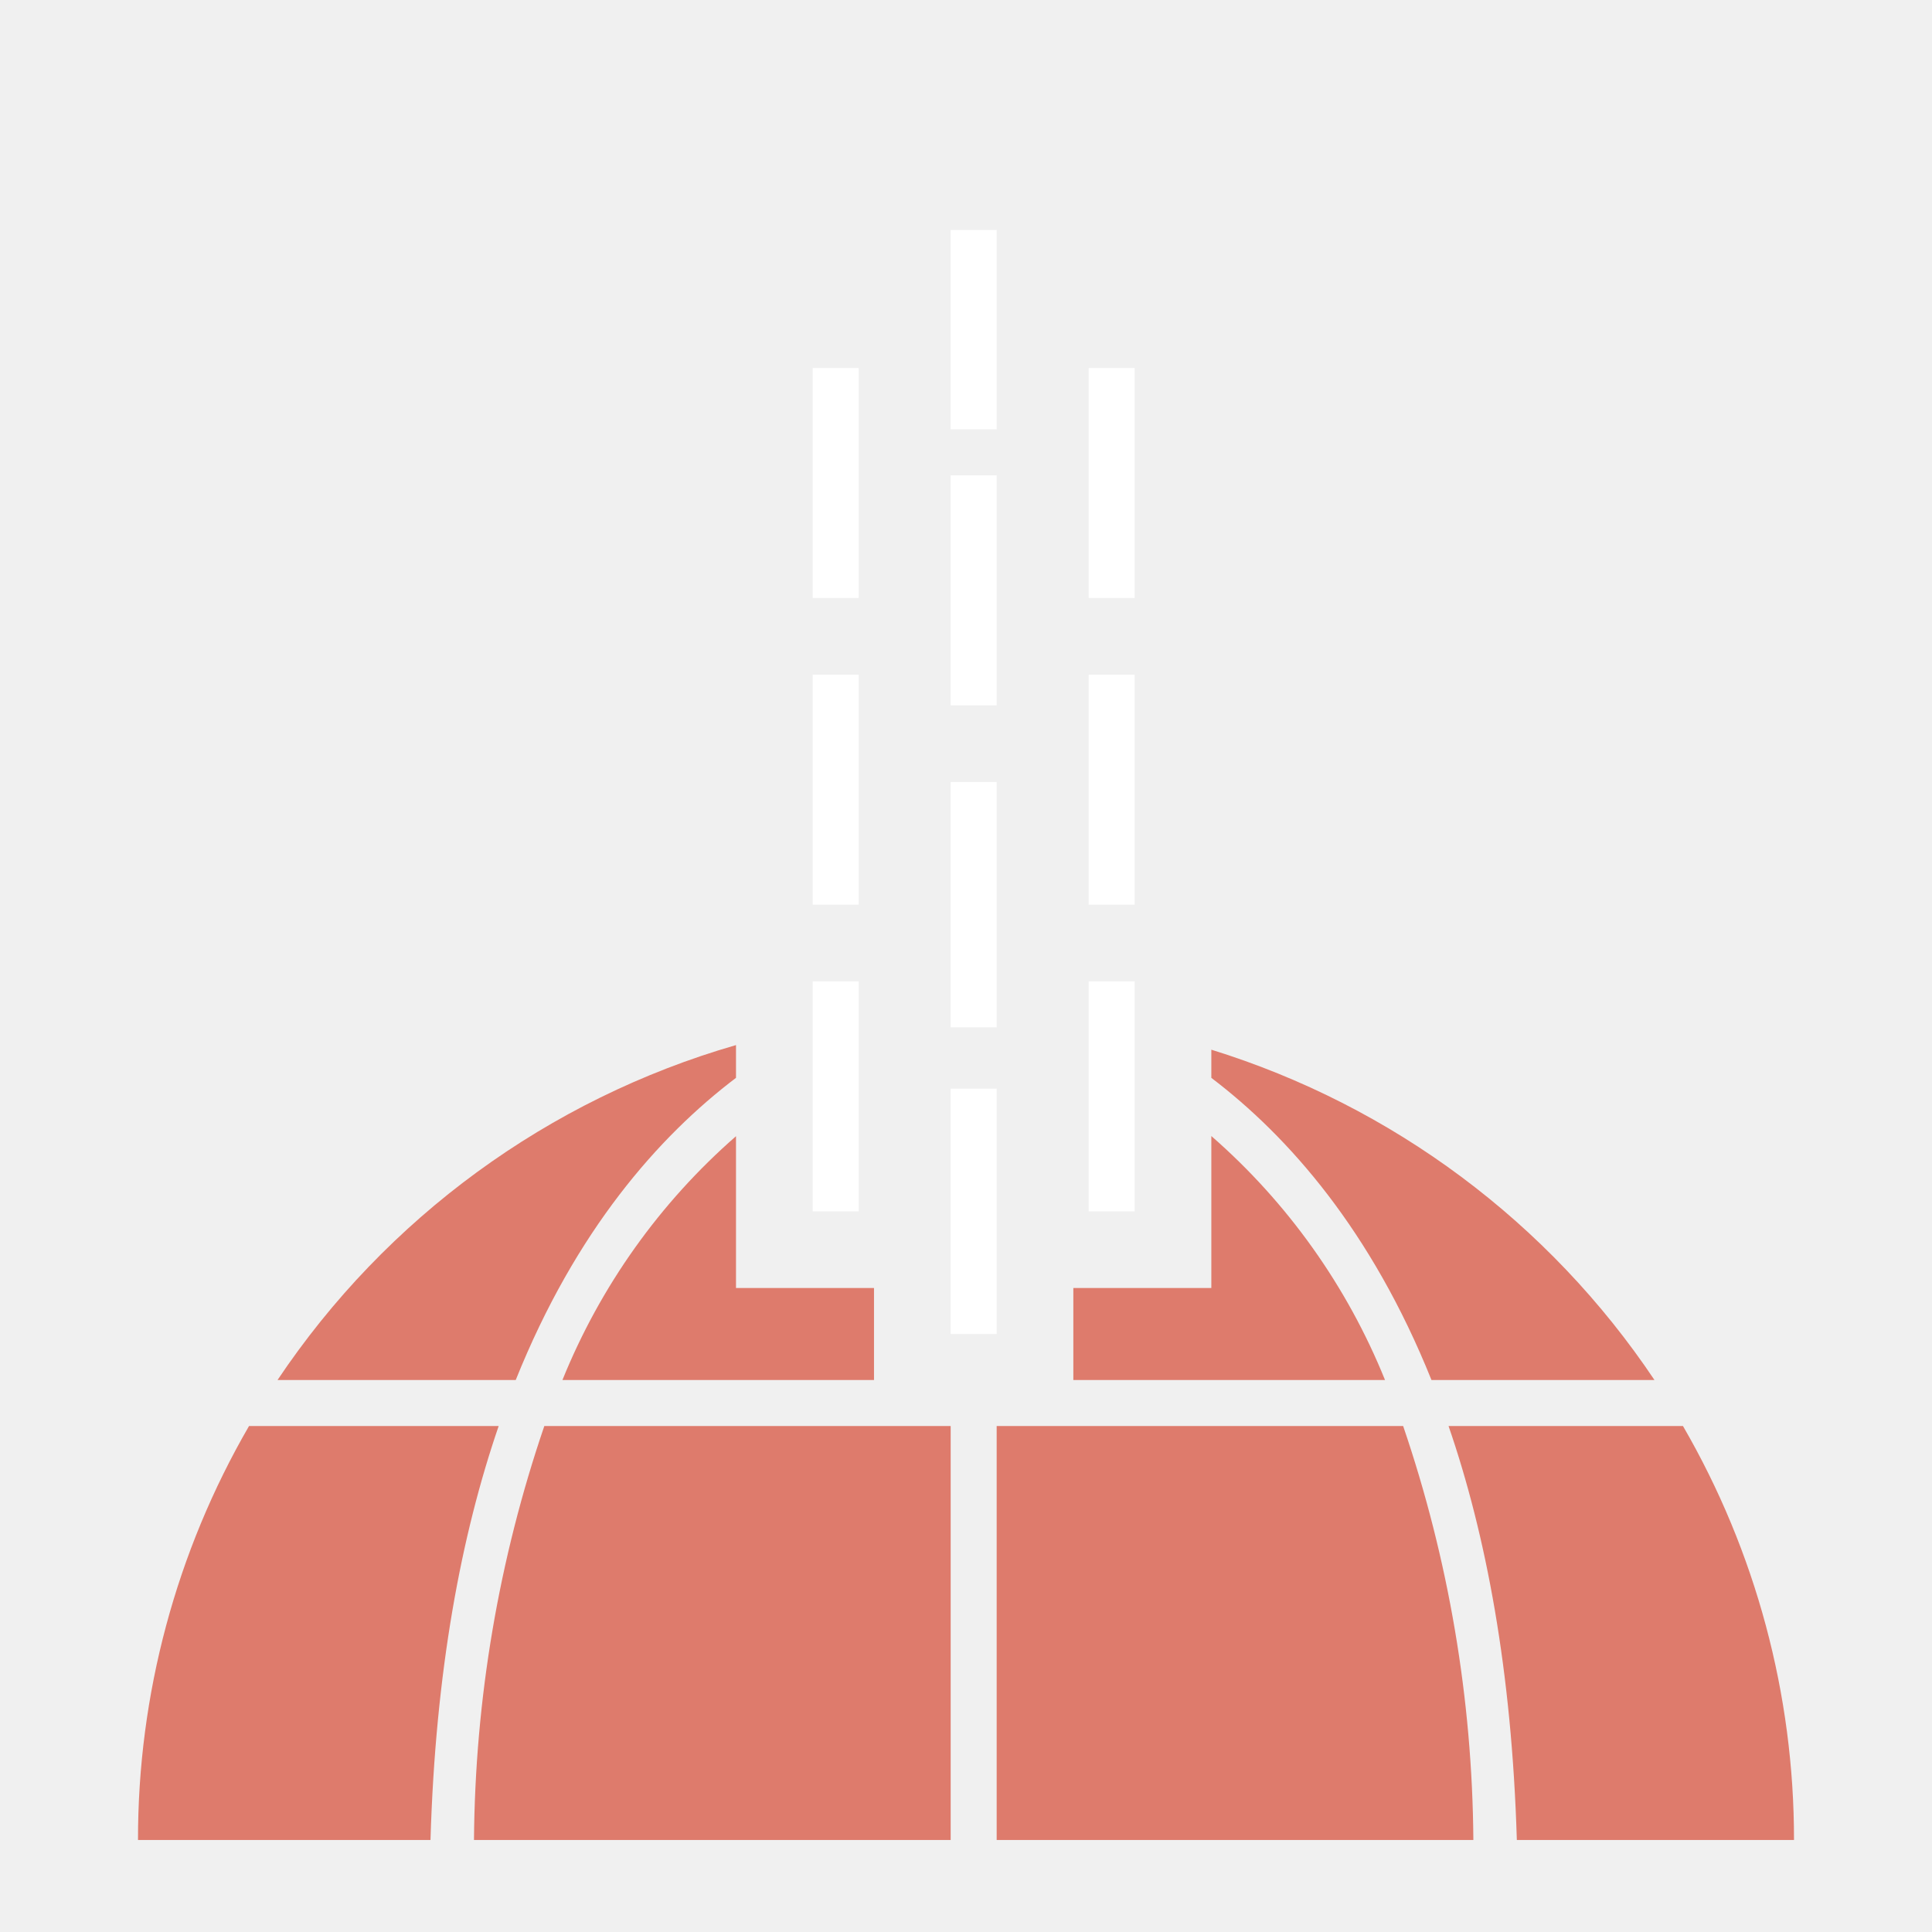
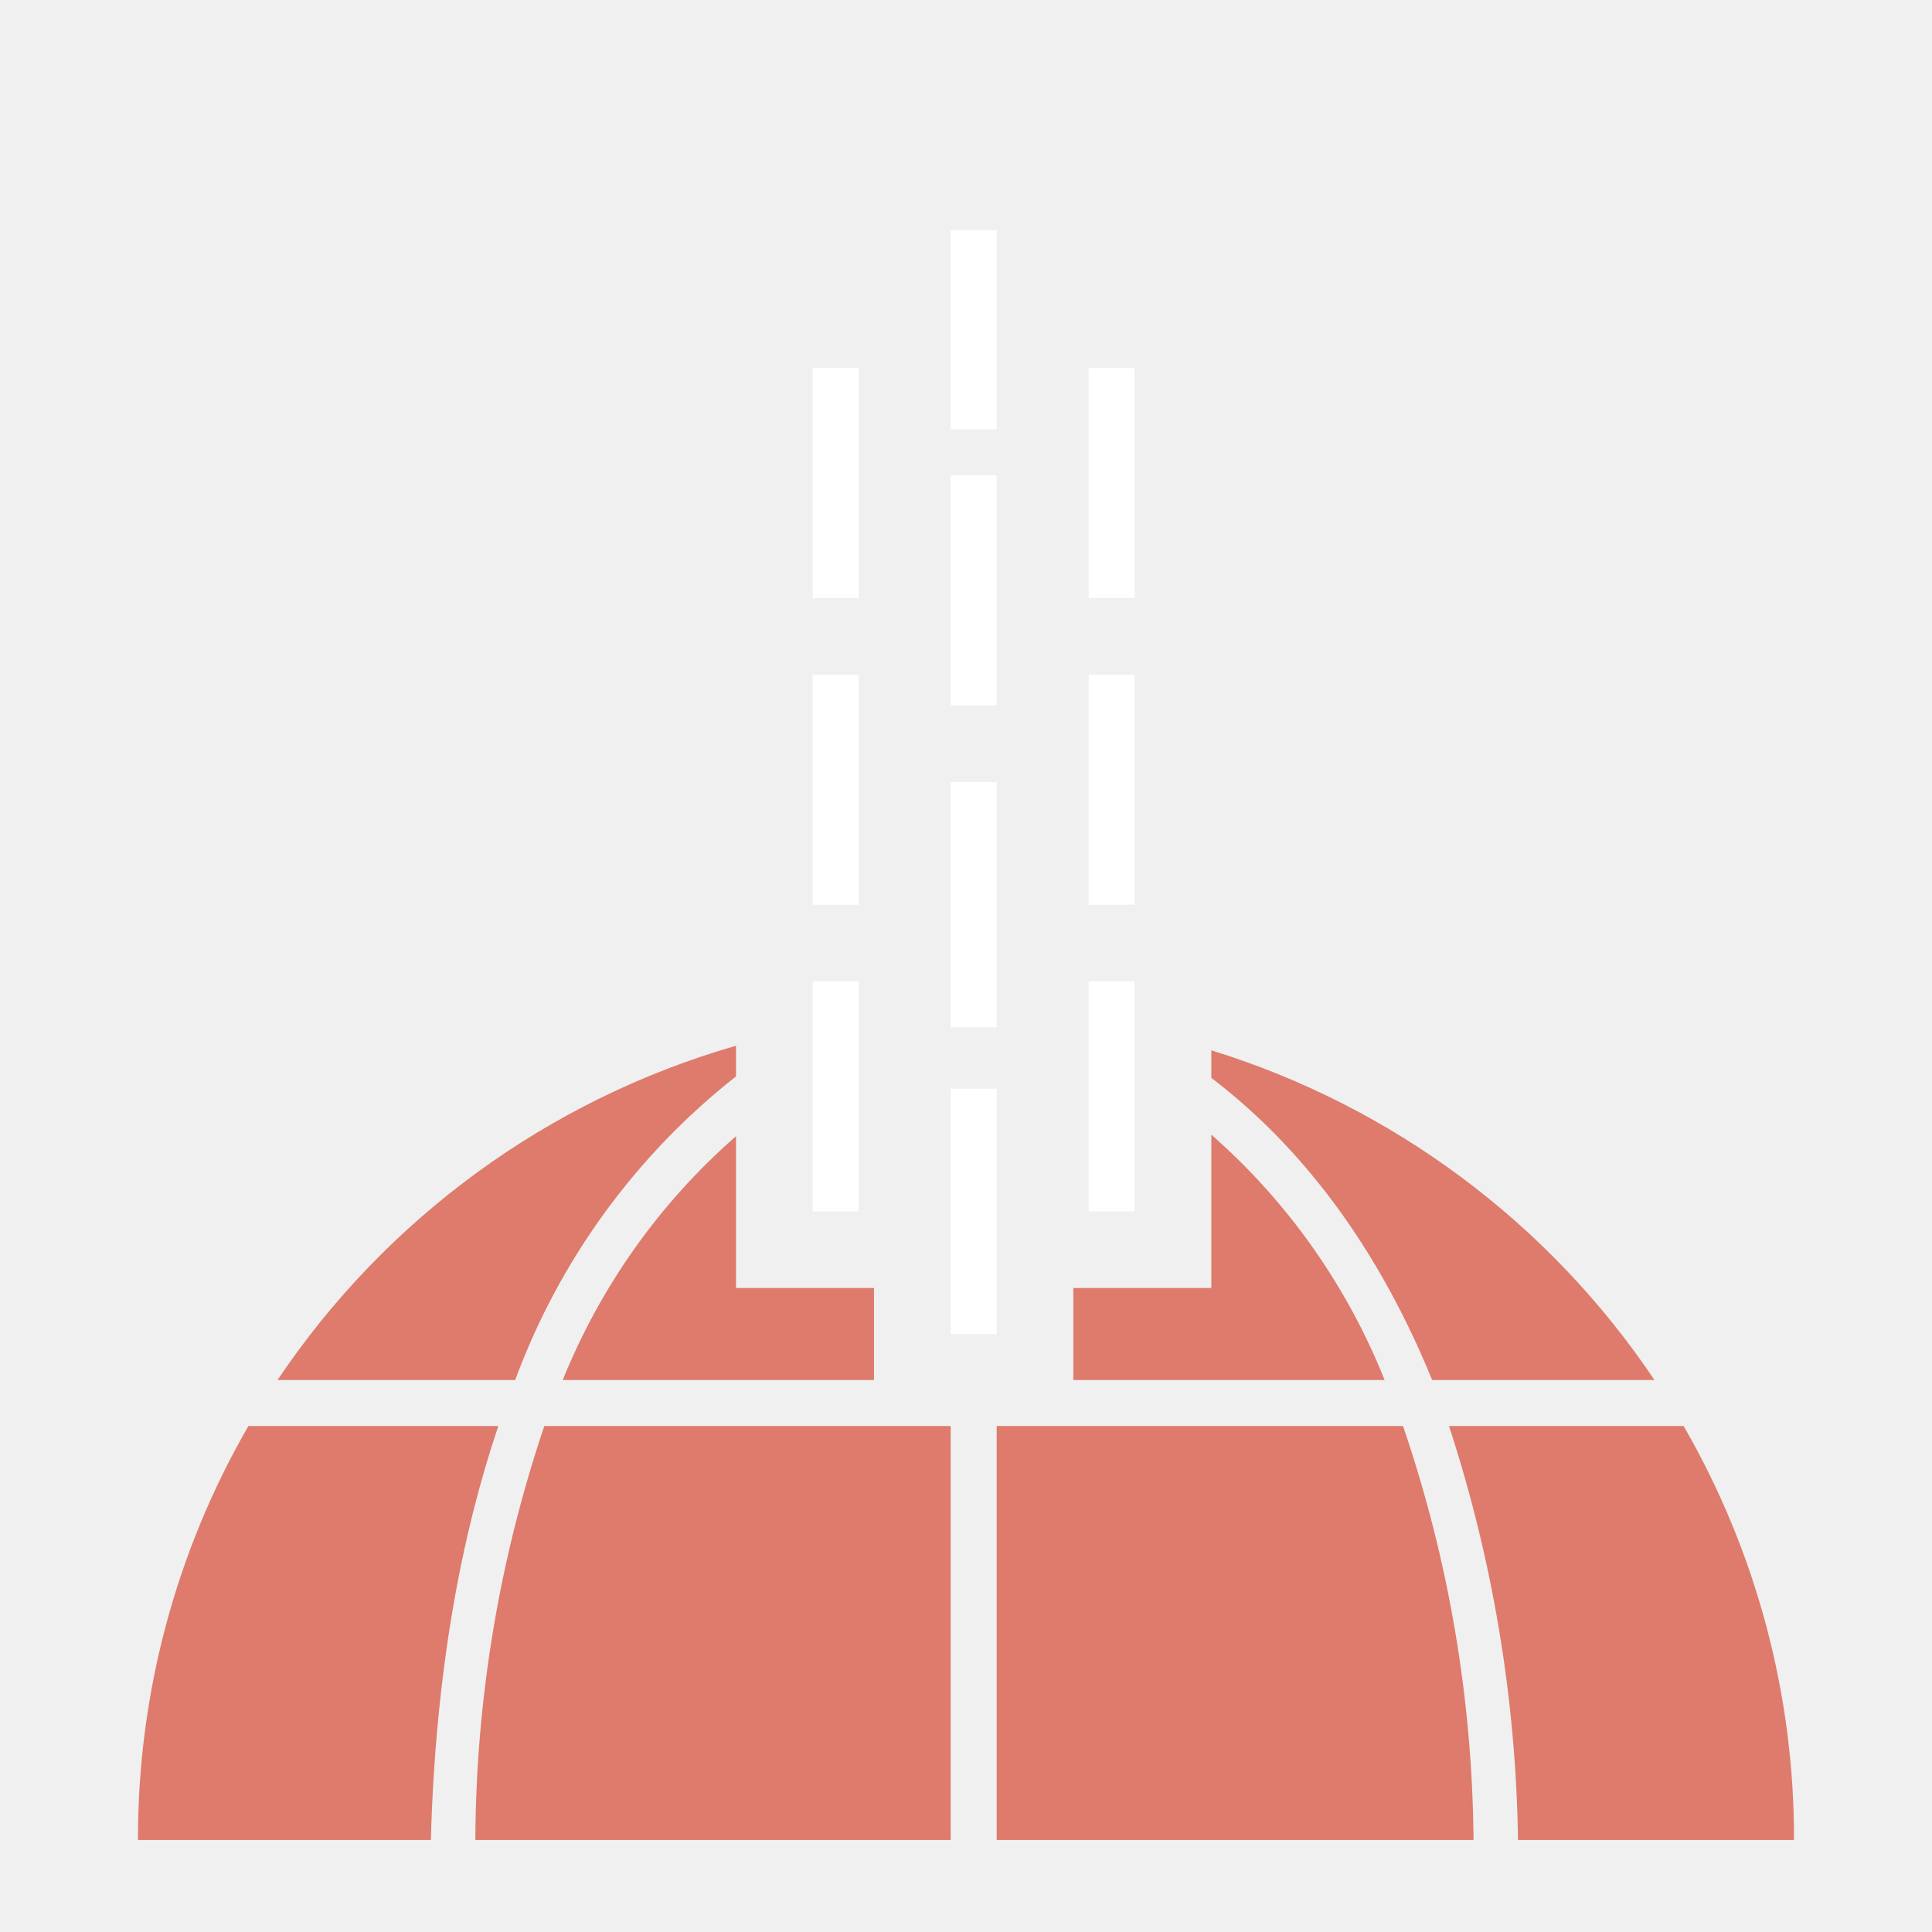
- <svg xmlns="http://www.w3.org/2000/svg" id="HD2-EGB" viewBox="0 0 126 126">
-   <defs>
-     <style>
-       .cls-1 {
-         fill: #de7b6c;
-         fill-rule: evenodd;
-       }
- 
-       .cls-2 {
-         fill: #fff;
-       }
-     </style>
-   </defs>
-   <g>
-     <path class="cls-1" d="M98.924,120c-0.329-11.02-2-19.88-4.454-27h15.288A53.738,53.738,0,0,1,117,120H98.924ZM79,70.295V68.458A54.024,54.024,0,0,1,107.9,90H93.357C89.438,80.248,84.039,74.124,79,70.295ZM57,90H36.681A42.05,42.05,0,0,1,48,74.1V84h9v6ZM33.635,90H18.1A54.008,54.008,0,0,1,48,68.157v2.137C42.958,74.118,37.556,80.23,33.635,90Zm-5.559,30H9a53.732,53.732,0,0,1,7.242-27H32.523C30.077,100.12,28.4,108.98,28.076,120ZM63,174a53.726,53.726,0,0,1-32.644-11H95.644A53.726,53.726,0,0,1,63,174Zm33.089-54H65V93H91.509A85.481,85.481,0,0,1,96.089,120ZM35.5,93H62v27H30.912A85.548,85.548,0,0,1,35.5,93Zm54.828-3H70V84h9V74.089A42.031,42.031,0,0,1,90.327,90Z" />
-     <g>
-       <rect class="cls-2" x="53" y="24" width="3" height="15" />
-       <rect id="Rectangle_1_copy" data-name="Rectangle 1 copy" class="cls-2" x="53" y="44" width="3" height="15" />
-       <rect id="Rectangle_1_copy_2" data-name="Rectangle 1 copy 2" class="cls-2" x="53" y="64" width="3" height="15" />
-       <rect id="Rectangle_1_copy_3" data-name="Rectangle 1 copy 3" class="cls-2" x="62" y="15" width="3" height="13" />
-       <rect id="Rectangle_1_copy_4" data-name="Rectangle 1 copy 4" class="cls-2" x="62" y="31" width="3" height="15" />
-       <rect id="Rectangle_1_copy_5" data-name="Rectangle 1 copy 5" class="cls-2" x="62" y="51" width="3" height="16" />
-       <rect id="Rectangle_1_copy_9" data-name="Rectangle 1 copy 9" class="cls-2" x="62" y="71" width="3" height="16" />
-       <rect id="Rectangle_1_copy_6" data-name="Rectangle 1 copy 6" class="cls-2" x="71" y="24" width="3" height="15" />
-       <rect id="Rectangle_1_copy_7" data-name="Rectangle 1 copy 7" class="cls-2" x="71" y="44" width="3" height="15" />
-       <rect id="Rectangle_1_copy_8" data-name="Rectangle 1 copy 8" class="cls-2" x="71" y="64" width="3" height="15" />
-     </g>
-   </g>
+ <svg xmlns="http://www.w3.org/2000/svg" viewBox="0 0 126 126">
+   <path fill="#de7b6c" d="M99 120a91 91 0 0 0-4.5-27h15.3a53.7 53.7 0 0 1 7.2 27H99ZM79 70.3v-1.8A54 54 0 0 1 107.9 90H93.4c-4-9.8-9.4-15.9-14.4-19.7ZM57 90H36.7A42 42 0 0 1 48 74.1V84h9v6Zm-23.4 0H18.1A54 54 0 0 1 48 68.2v2A45 45 0 0 0 33.6 90Zm-5.5 30H9a53.7 53.7 0 0 1 7.2-27h16.3c-2.4 7.1-4.1 16-4.4 27ZM63 174a53.7 53.7 0 0 1-32.6-11h65.2A53.7 53.7 0 0 1 63 174Zm33-54H65V93h26.5a85.5 85.5 0 0 1 4.6 27ZM35.6 93H62v27H31a85.5 85.5 0 0 1 4.5-27Zm54.8-3H70v-6h9V74a42 42 0 0 1 11.3 16Z" />
+   <path fill="#fff" d="M53 24h3v15h-3z" />
+   <path fill="#fff" d="M53 44h3v15h-3z" />
+   <path fill="#fff" d="M53 64h3v15h-3z" />
+   <path fill="#fff" d="M62 15h3v13h-3z" />
+   <path fill="#fff" d="M62 31h3v15h-3z" />
+   <path fill="#fff" d="M62 51h3v16h-3z" />
+   <path fill="#fff" d="M62 71h3v16h-3z" />
+   <path fill="#fff" d="M71 24h3v15h-3z" />
+   <path fill="#fff" d="M71 44h3v15h-3z" />
+   <path fill="#fff" d="M71 64h3v15h-3z" />
</svg>
